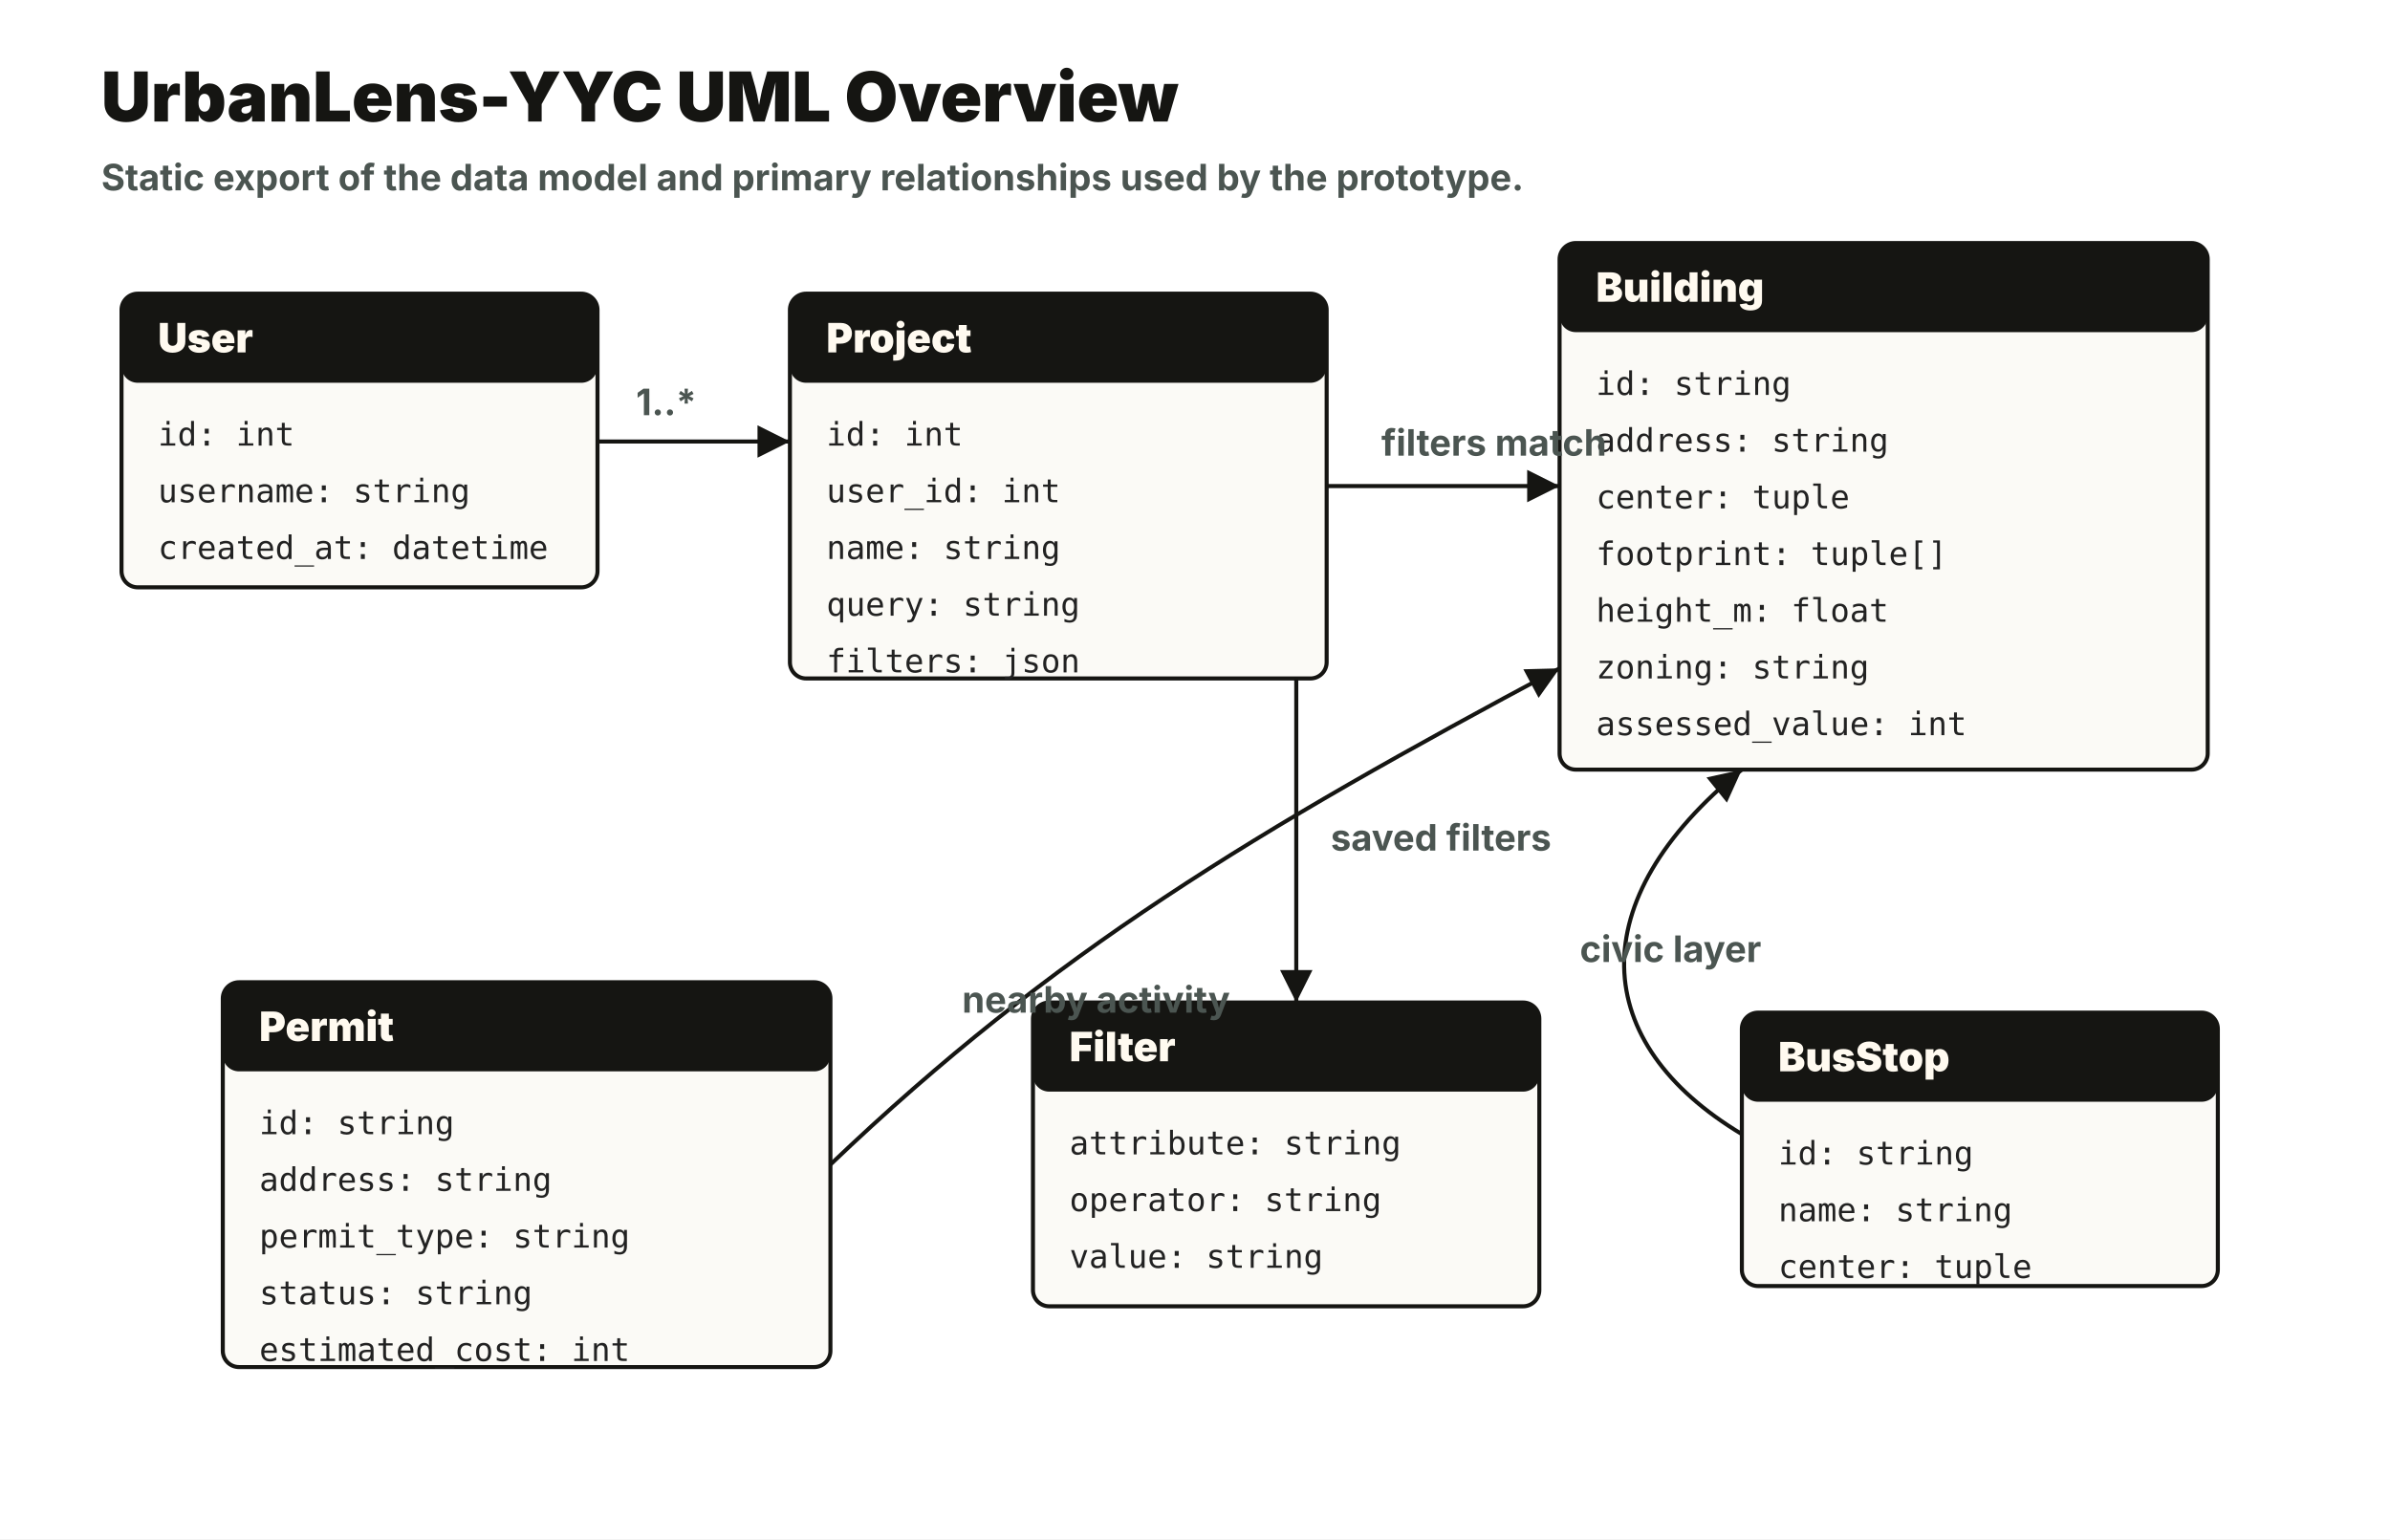
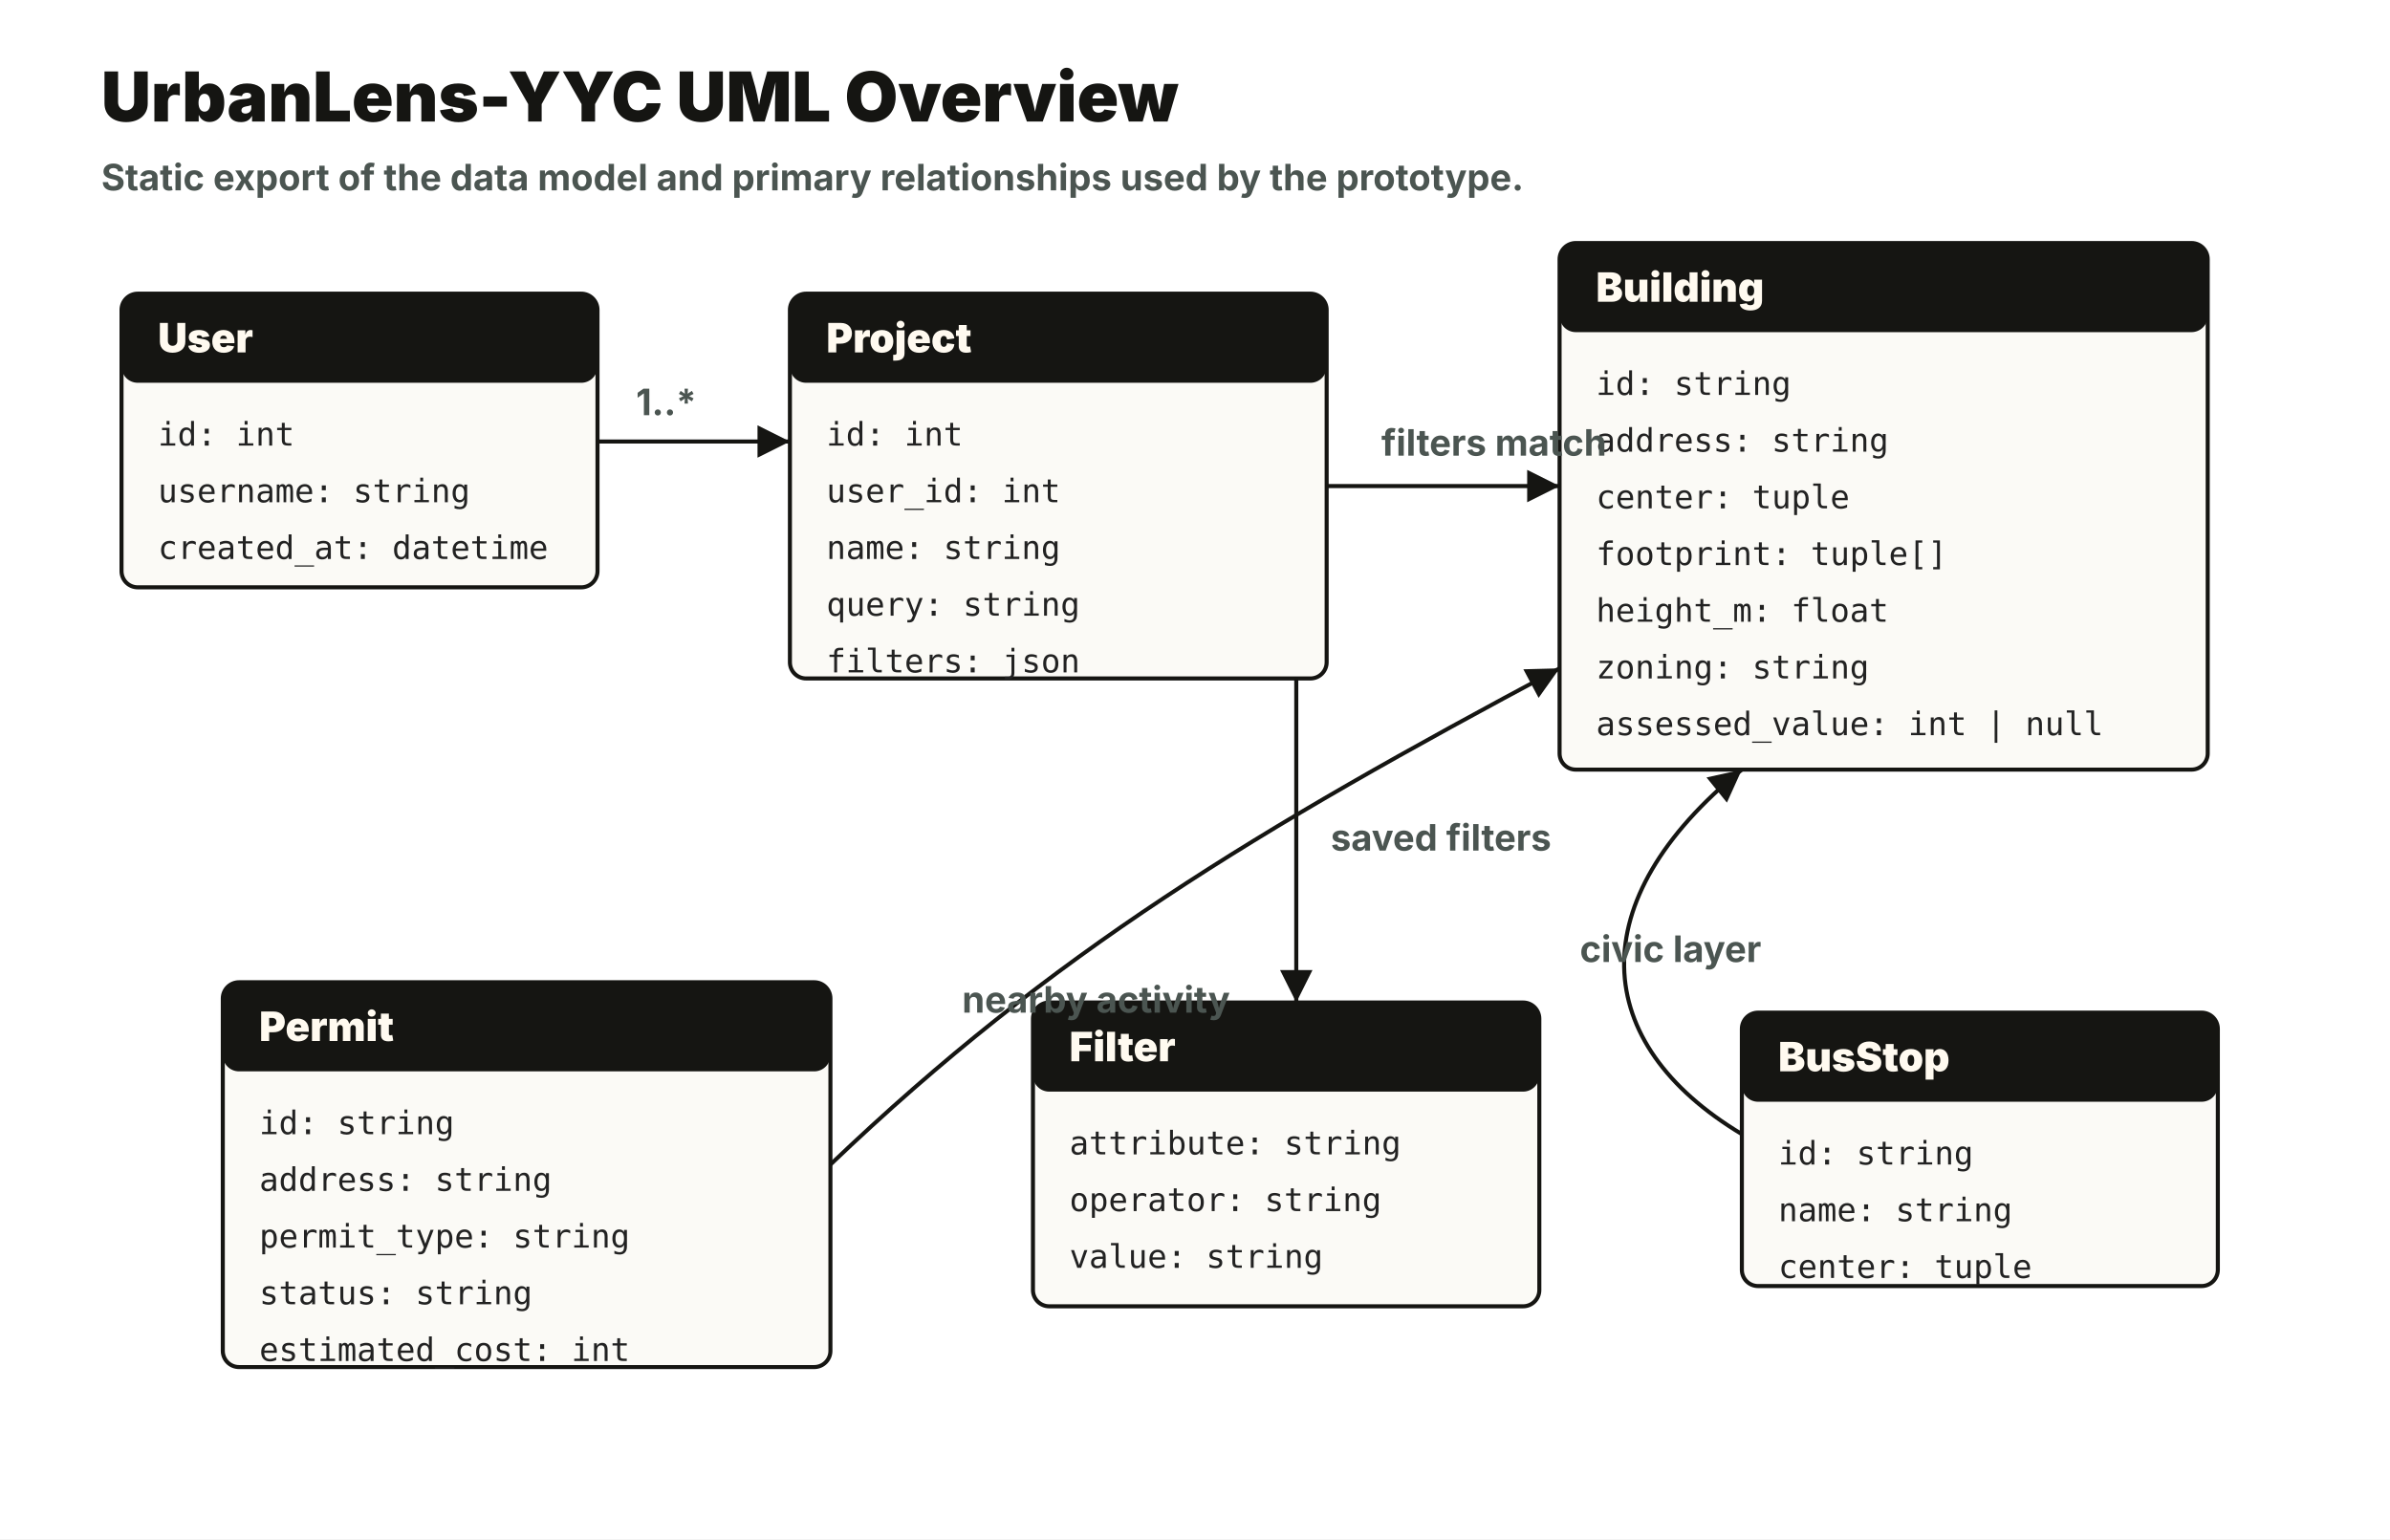
<svg xmlns="http://www.w3.org/2000/svg" width="1180" height="760" viewBox="0 0 1180 760" role="img" aria-labelledby="title desc">
  <rect width="1180" height="760" fill="#ffffff" />
  <style>
    .title{font-family:Inter,Segoe UI,Arial,sans-serif;font-size:34px;font-weight:850;fill:#151512}
    .box{fill:#fbfaf6;stroke:#151512;stroke-width:2;rx:8}
    .head{fill:#151512}
    .headText{font-family:Inter,Segoe UI,Arial,sans-serif;font-size:20px;font-weight:850;fill:#fffaf0}
    .body{font-family:Consolas,Menlo,monospace;font-size:16px;fill:#222}
    .rel{stroke:#151512;stroke-width:2;fill:none;marker-end:url(#arrow)}
    .note{font-family:Inter,Segoe UI,Arial,sans-serif;font-size:18px;font-weight:650;fill:#4b5551}
  </style>
  <defs>
    <marker id="arrow" markerWidth="10" markerHeight="10" refX="9" refY="5" orient="auto">
      <path d="M1,1 L9,5 L1,9 Z" fill="#151512" />
    </marker>
  </defs>
  <text x="50" y="60" class="title">UrbanLens-YYC UML Overview</text>
  <text x="50" y="94" class="note">Static export of the data model and primary relationships used by the prototype.</text>
  <g transform="translate(60 145)">
    <rect class="box" width="235" height="145" />
    <rect class="head" width="235" height="44" rx="8" />
    <text class="headText" x="18" y="29">User</text>
    <text class="body" x="18" y="75">id: int</text>
    <text class="body" x="18" y="103">username: string</text>
    <text class="body" x="18" y="131">created_at: datetime</text>
  </g>
  <g transform="translate(390 145)">
    <rect class="box" width="265" height="190" />
    <rect class="head" width="265" height="44" rx="8" />
    <text class="headText" x="18" y="29">Project</text>
    <text class="body" x="18" y="75">id: int</text>
    <text class="body" x="18" y="103">user_id: int</text>
    <text class="body" x="18" y="131">name: string</text>
    <text class="body" x="18" y="159">query: string</text>
    <text class="body" x="18" y="187">filters: json</text>
  </g>
  <g transform="translate(770 120)">
    <rect class="box" width="320" height="260" />
    <rect class="head" width="320" height="44" rx="8" />
    <text class="headText" x="18" y="29">Building</text>
    <text class="body" x="18" y="75">id: string</text>
    <text class="body" x="18" y="103">address: string</text>
    <text class="body" x="18" y="131">center: tuple</text>
    <text class="body" x="18" y="159">footprint: tuple[]</text>
    <text class="body" x="18" y="187">height_m: float</text>
    <text class="body" x="18" y="215">zoning: string</text>
-     <text class="body" x="18" y="243">assessed_value: int</text>
+     <text class="body" x="18" y="243">assessed_value: int | null</text>
  </g>
  <g transform="translate(110 485)">
    <rect class="box" width="300" height="190" />
    <rect class="head" width="300" height="44" rx="8" />
    <text class="headText" x="18" y="29">Permit</text>
    <text class="body" x="18" y="75">id: string</text>
    <text class="body" x="18" y="103">address: string</text>
    <text class="body" x="18" y="131">permit_type: string</text>
    <text class="body" x="18" y="159">status: string</text>
    <text class="body" x="18" y="187">estimated_cost: int</text>
  </g>
  <g transform="translate(510 495)">
    <rect class="box" width="250" height="150" />
    <rect class="head" width="250" height="44" rx="8" />
    <text class="headText" x="18" y="29">Filter</text>
    <text class="body" x="18" y="75">attribute: string</text>
    <text class="body" x="18" y="103">operator: string</text>
    <text class="body" x="18" y="131">value: string</text>
  </g>
  <g transform="translate(860 500)">
    <rect class="box" width="235" height="135" />
    <rect class="head" width="235" height="44" rx="8" />
    <text class="headText" x="18" y="29">BusStop</text>
    <text class="body" x="18" y="75">id: string</text>
    <text class="body" x="18" y="103">name: string</text>
    <text class="body" x="18" y="131">center: tuple</text>
  </g>
  <path class="rel" d="M295 218 L390 218" />
  <text class="note" x="314" y="205">1..*</text>
  <path class="rel" d="M655 240 C715 240 725 240 770 240" />
  <text class="note" x="682" y="225">filters match</text>
  <path class="rel" d="M640 335 L640 495" />
  <text class="note" x="657" y="420">saved filters</text>
  <path class="rel" d="M410 575 C520 470 620 410 770 330" />
  <text class="note" x="475" y="500">nearby activity</text>
  <path class="rel" d="M860 560 C785 515 780 445 860 380" />
  <text class="note" x="780" y="475">civic layer</text>
</svg>
